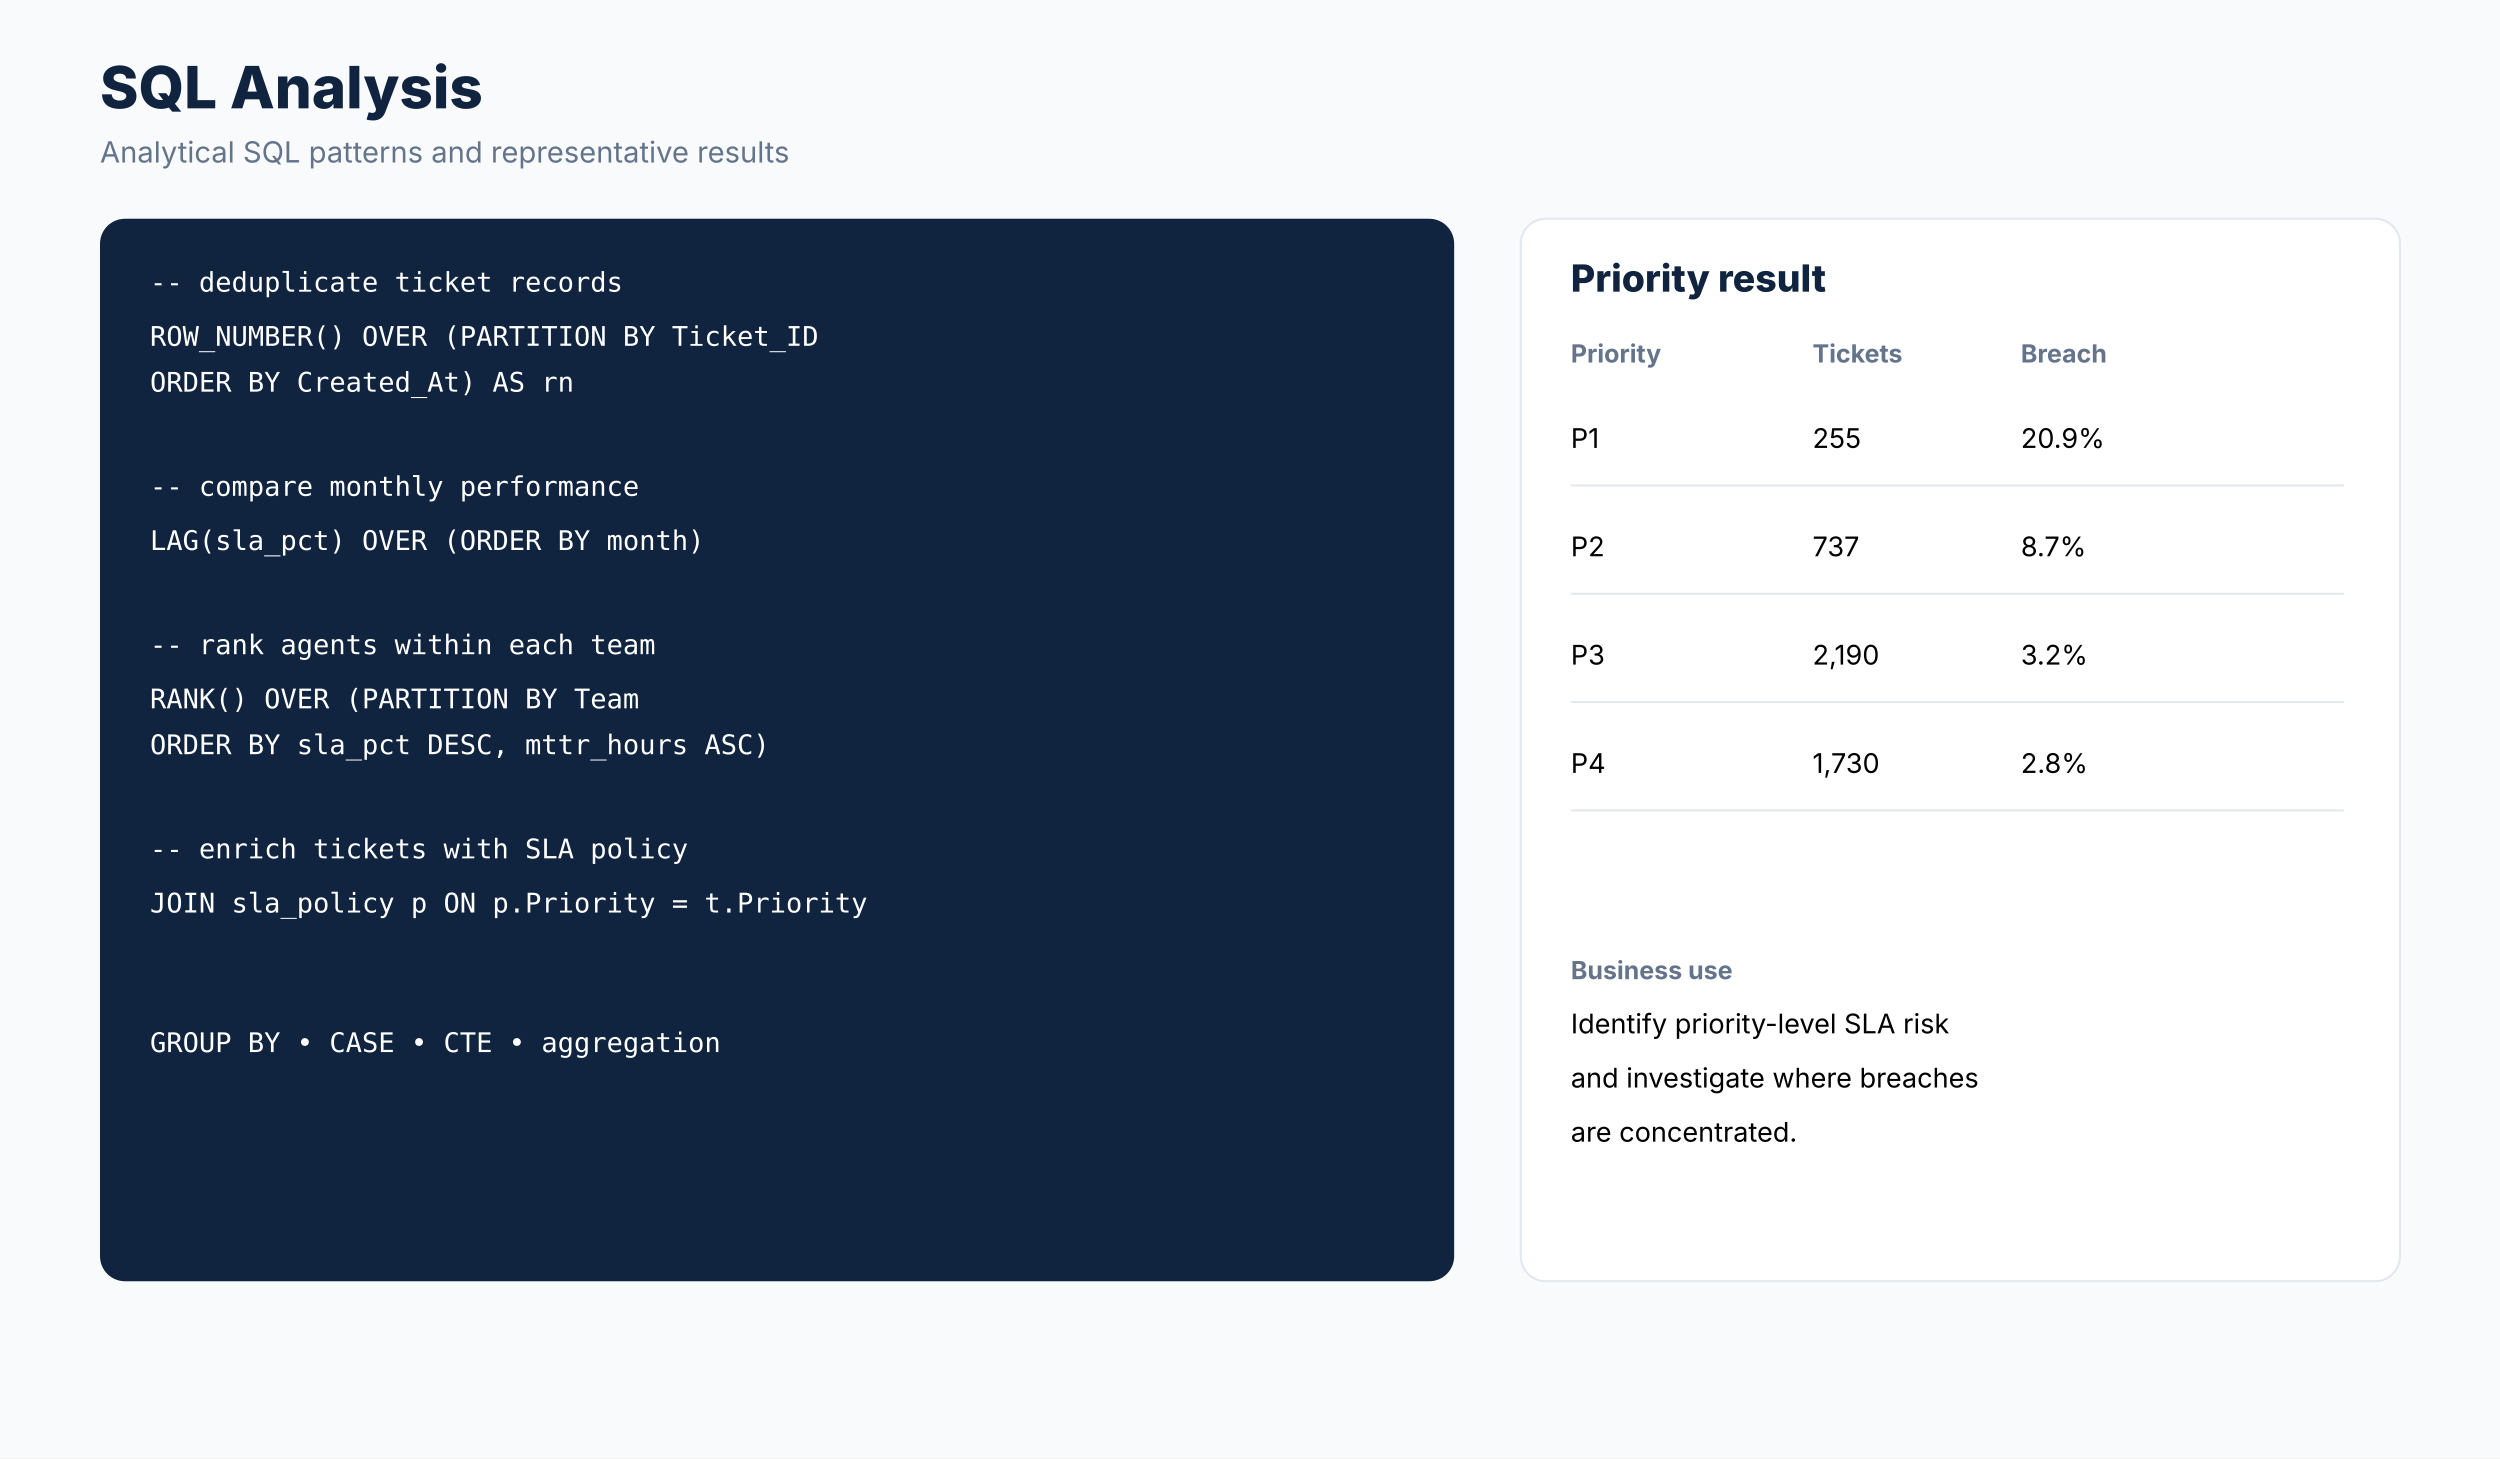
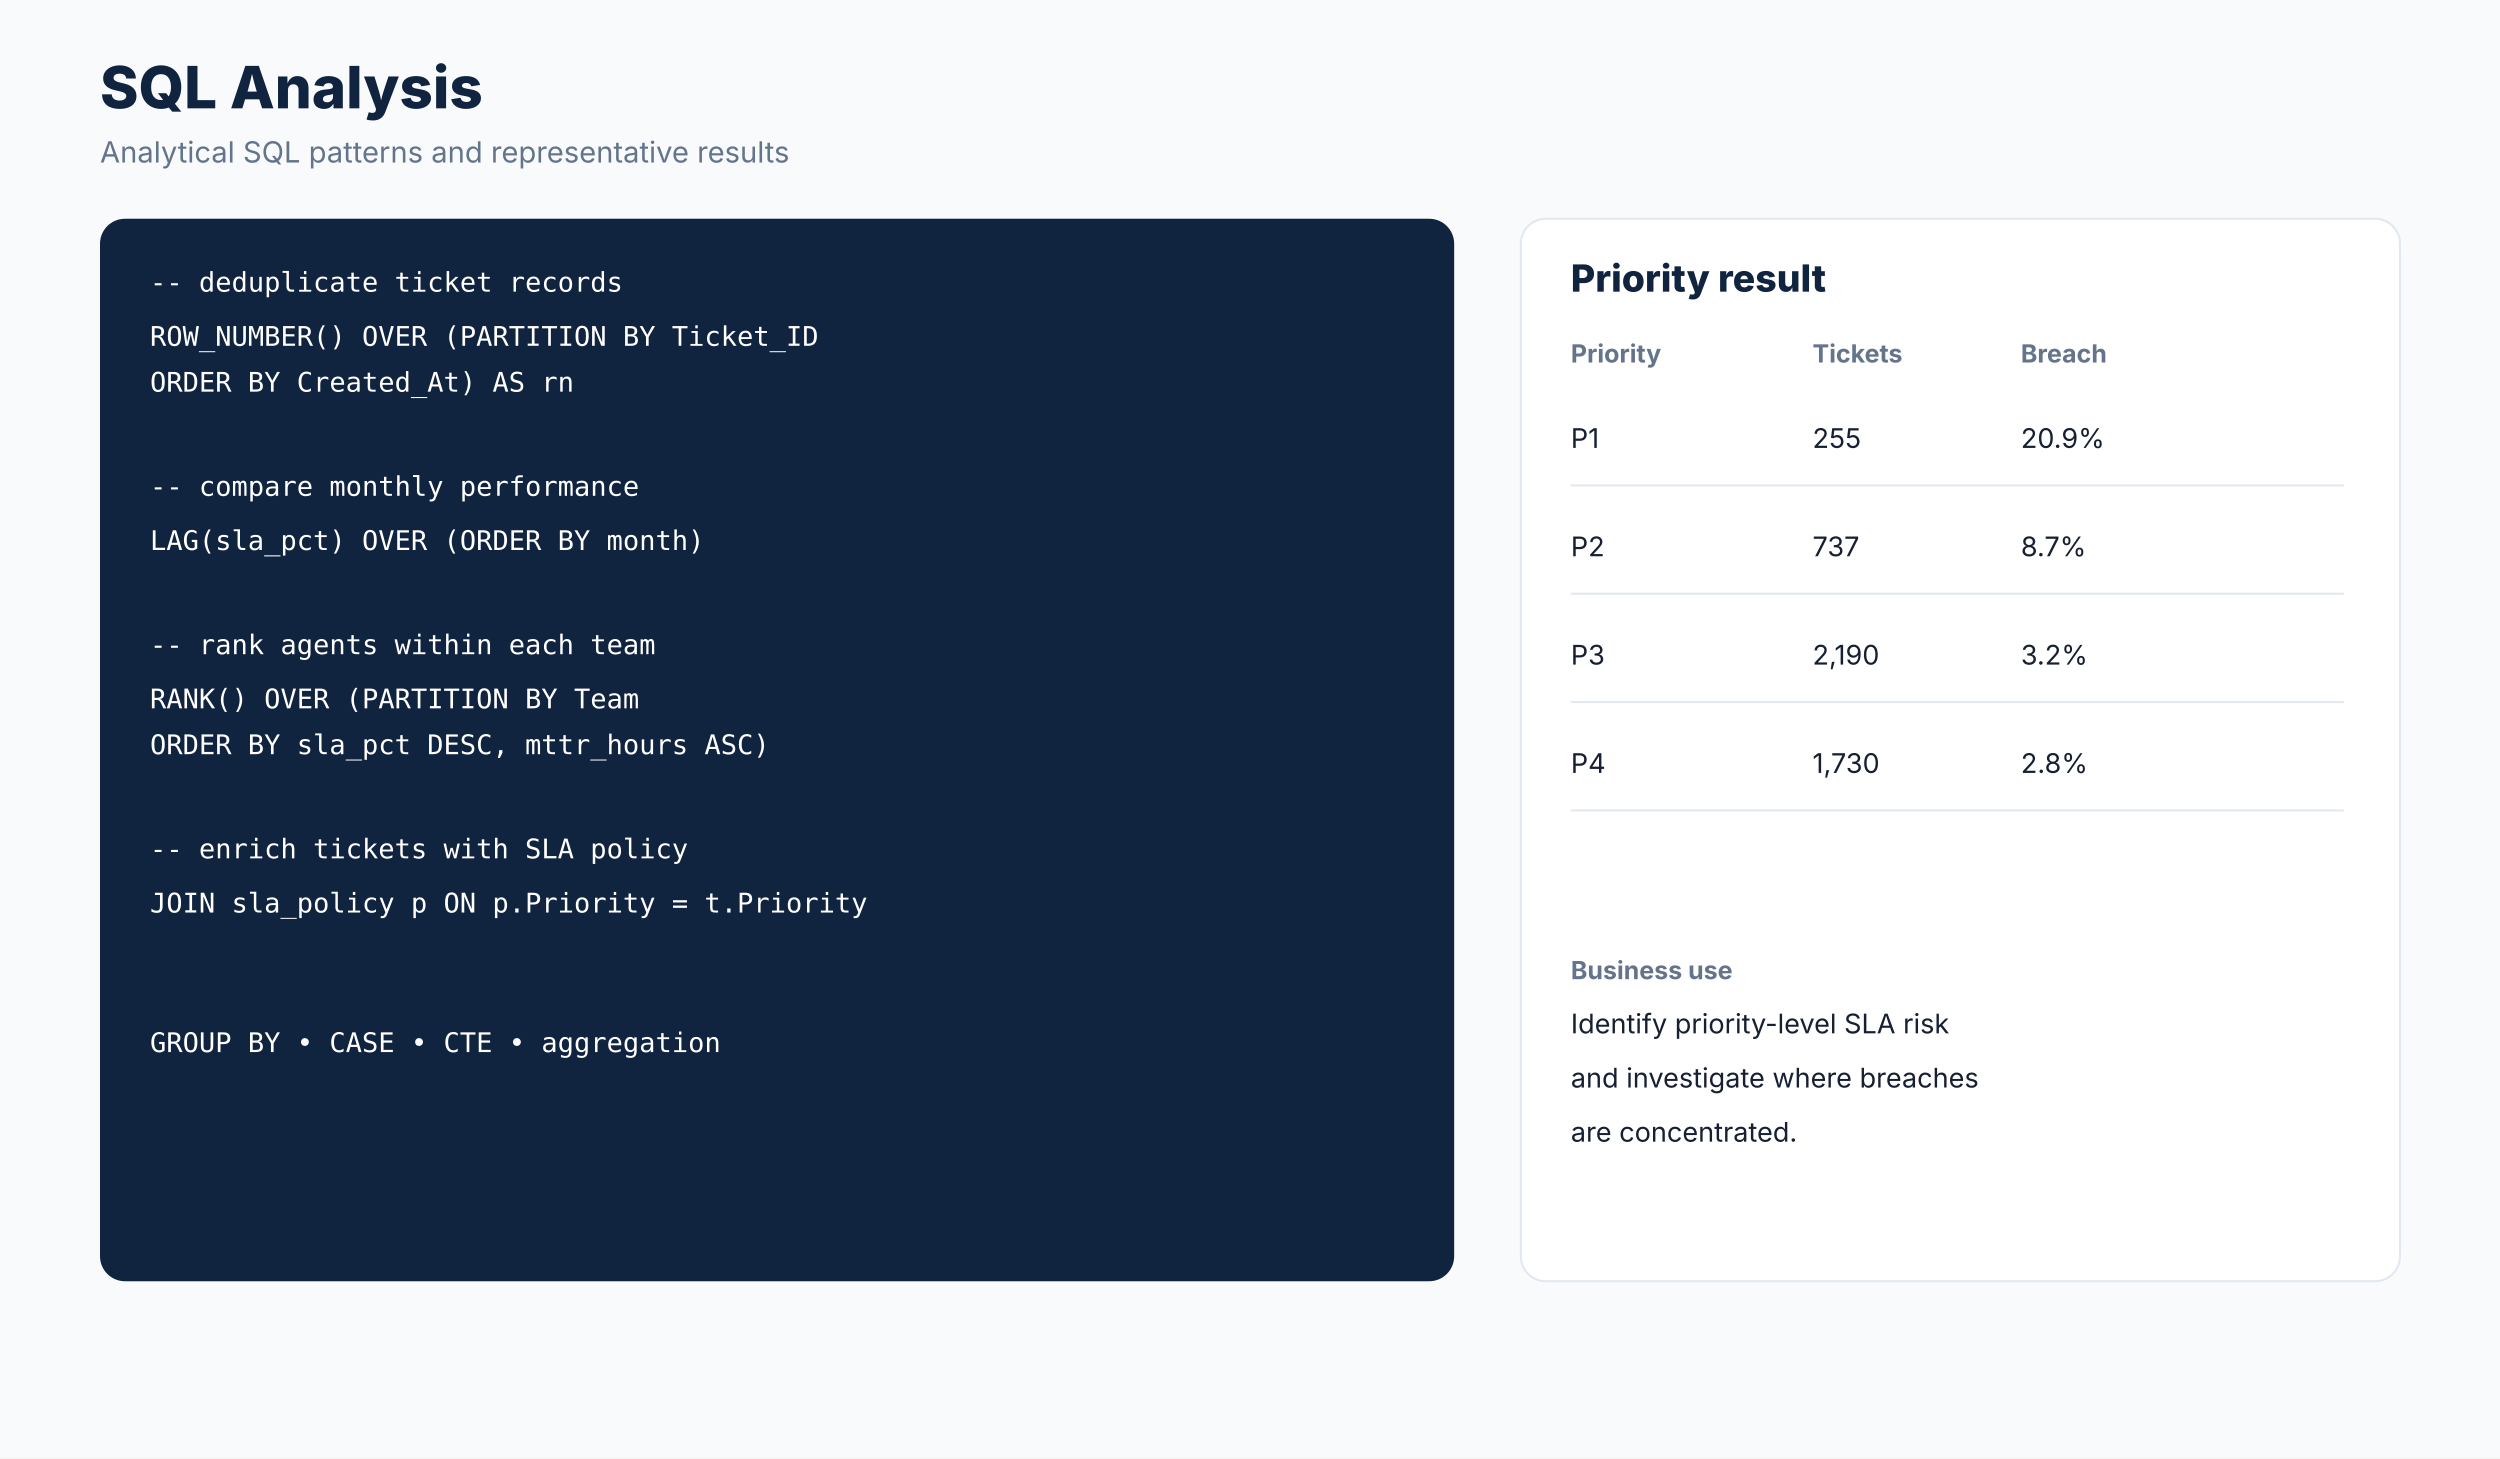
<svg xmlns="http://www.w3.org/2000/svg" width="1200" height="700" viewBox="0 0 1200 700">
  <rect width="1200" height="700" fill="#f8fafc" />
  <style>
- .code{font-family:Consolas,Monaco,monospace;font-family:monospace;fill:#fff} .title{font-family:Inter,Segoe UI,Arial,sans-serif;font-size:28px;font-weight:800;fill:#10233f}
- .sub{font-family:Inter,Segoe UI,Arial,sans-serif;font-size:14px;fill:#64748b}.label{font-family:Inter,Segoe UI,Arial,sans-serif;font-size:12px;font-weight:700;fill:#64748b}.value{font-family:Inter,Segoe UI,Arial,sans-serif;font-size:26px;font-weight:800;fill:#10233f}
- .card{fill:#fff;stroke:#e2e8f0}.blue{fill:#2563eb}.navy{fill:#10233f}.line{stroke:#e2e8f0}.small{font-family:Inter,Segoe UI,Arial,sans-serif;font-size:11px;fill:#64748b}.body{font-family:Inter,Segoe UI,Arial,sans-serif;font-size:13px}.section{font-family:Inter,Segoe UI,Arial,sans-serif;font-size:18px;font-weight:800;fill:#10233f}.bigvalue{font-family:Inter,Segoe UI,Arial,sans-serif;font-size:34px;font-weight:800;fill:#10233f}
+ text{font-family:Inter,Segoe UI,Arial,sans-serif;fill:#172033} .code{font-family:Consolas,Monaco,monospace;font-family:monospace;fill:#fff} .title{font-size:28px;font-weight:800;fill:#10233f}
+ .sub{font-size:14px;fill:#64748b}.label{font-size:12px;font-weight:700;fill:#64748b}.value{font-size:26px;font-weight:800;fill:#10233f}
+ .card{fill:#fff;stroke:#e2e8f0}.blue{fill:#2563eb}.navy{fill:#10233f}.line{stroke:#e2e8f0}.small{font-size:11px;fill:#64748b}.body{font-size:13px}.section{font-size:18px;font-weight:800;fill:#10233f}.bigvalue{font-size:34px;font-weight:800;fill:#10233f}
</style>
  <text x="48" y="52" class="title">SQL Analysis</text>
  <text x="48" y="78" class="sub">Analytical SQL patterns and representative results</text>
  <rect x="48" y="105" width="650" height="510" rx="12" fill="#10233f" />
  <text x="72" y="140" class="code" font-size="13">-- deduplicate ticket records</text>
  <text x="72" y="166" class="code" font-size="13">ROW_NUMBER() OVER (PARTITION BY Ticket_ID</text>
  <text x="72" y="188" class="code" font-size="13">ORDER BY Created_At) AS rn</text>
  <text x="72" y="238" class="code" font-size="13">-- compare monthly performance</text>
  <text x="72" y="264" class="code" font-size="13">LAG(sla_pct) OVER (ORDER BY month)</text>
  <text x="72" y="314" class="code" font-size="13">-- rank agents within each team</text>
  <text x="72" y="340" class="code" font-size="13">RANK() OVER (PARTITION BY Team</text>
  <text x="72" y="362" class="code" font-size="13">ORDER BY sla_pct DESC, mttr_hours ASC)</text>
  <text x="72" y="412" class="code" font-size="13">-- enrich tickets with SLA policy</text>
  <text x="72" y="438" class="code" font-size="13">JOIN sla_policy p ON p.Priority = t.Priority</text>
  <text x="72" y="505" class="code" font-size="13">GROUP BY • CASE • CTE • aggregation</text>
  <rect x="730" y="105" width="422" height="510" rx="12" class="card" />
  <text x="754" y="140" class="section">Priority result</text>
  <text x="754" y="174" class="label">Priority</text>
  <text x="870" y="174" class="label">Tickets</text>
  <text x="970" y="174" class="label">Breach</text>
  <line x1="754" y1="233" x2="1125" y2="233" class="line" />
  <text x="754" y="215" class="body">P1</text>
  <text x="870" y="215" class="body">255</text>
  <text x="970" y="215" class="body">20.9%</text>
  <line x1="754" y1="285" x2="1125" y2="285" class="line" />
  <text x="754" y="267" class="body">P2</text>
  <text x="870" y="267" class="body">737</text>
  <text x="970" y="267" class="body">8.7%</text>
  <line x1="754" y1="337" x2="1125" y2="337" class="line" />
  <text x="754" y="319" class="body">P3</text>
  <text x="870" y="319" class="body">2,190</text>
  <text x="970" y="319" class="body">3.2%</text>
  <line x1="754" y1="389" x2="1125" y2="389" class="line" />
  <text x="754" y="371" class="body">P4</text>
  <text x="870" y="371" class="body">1,730</text>
  <text x="970" y="371" class="body">2.8%</text>
  <text x="754" y="470" class="label">Business use</text>
  <text x="754" y="496" class="body">Identify priority-level SLA risk</text>
  <text x="754" y="522" class="body">and investigate where breaches</text>
  <text x="754" y="548" class="body">are concentrated.</text>
</svg>
